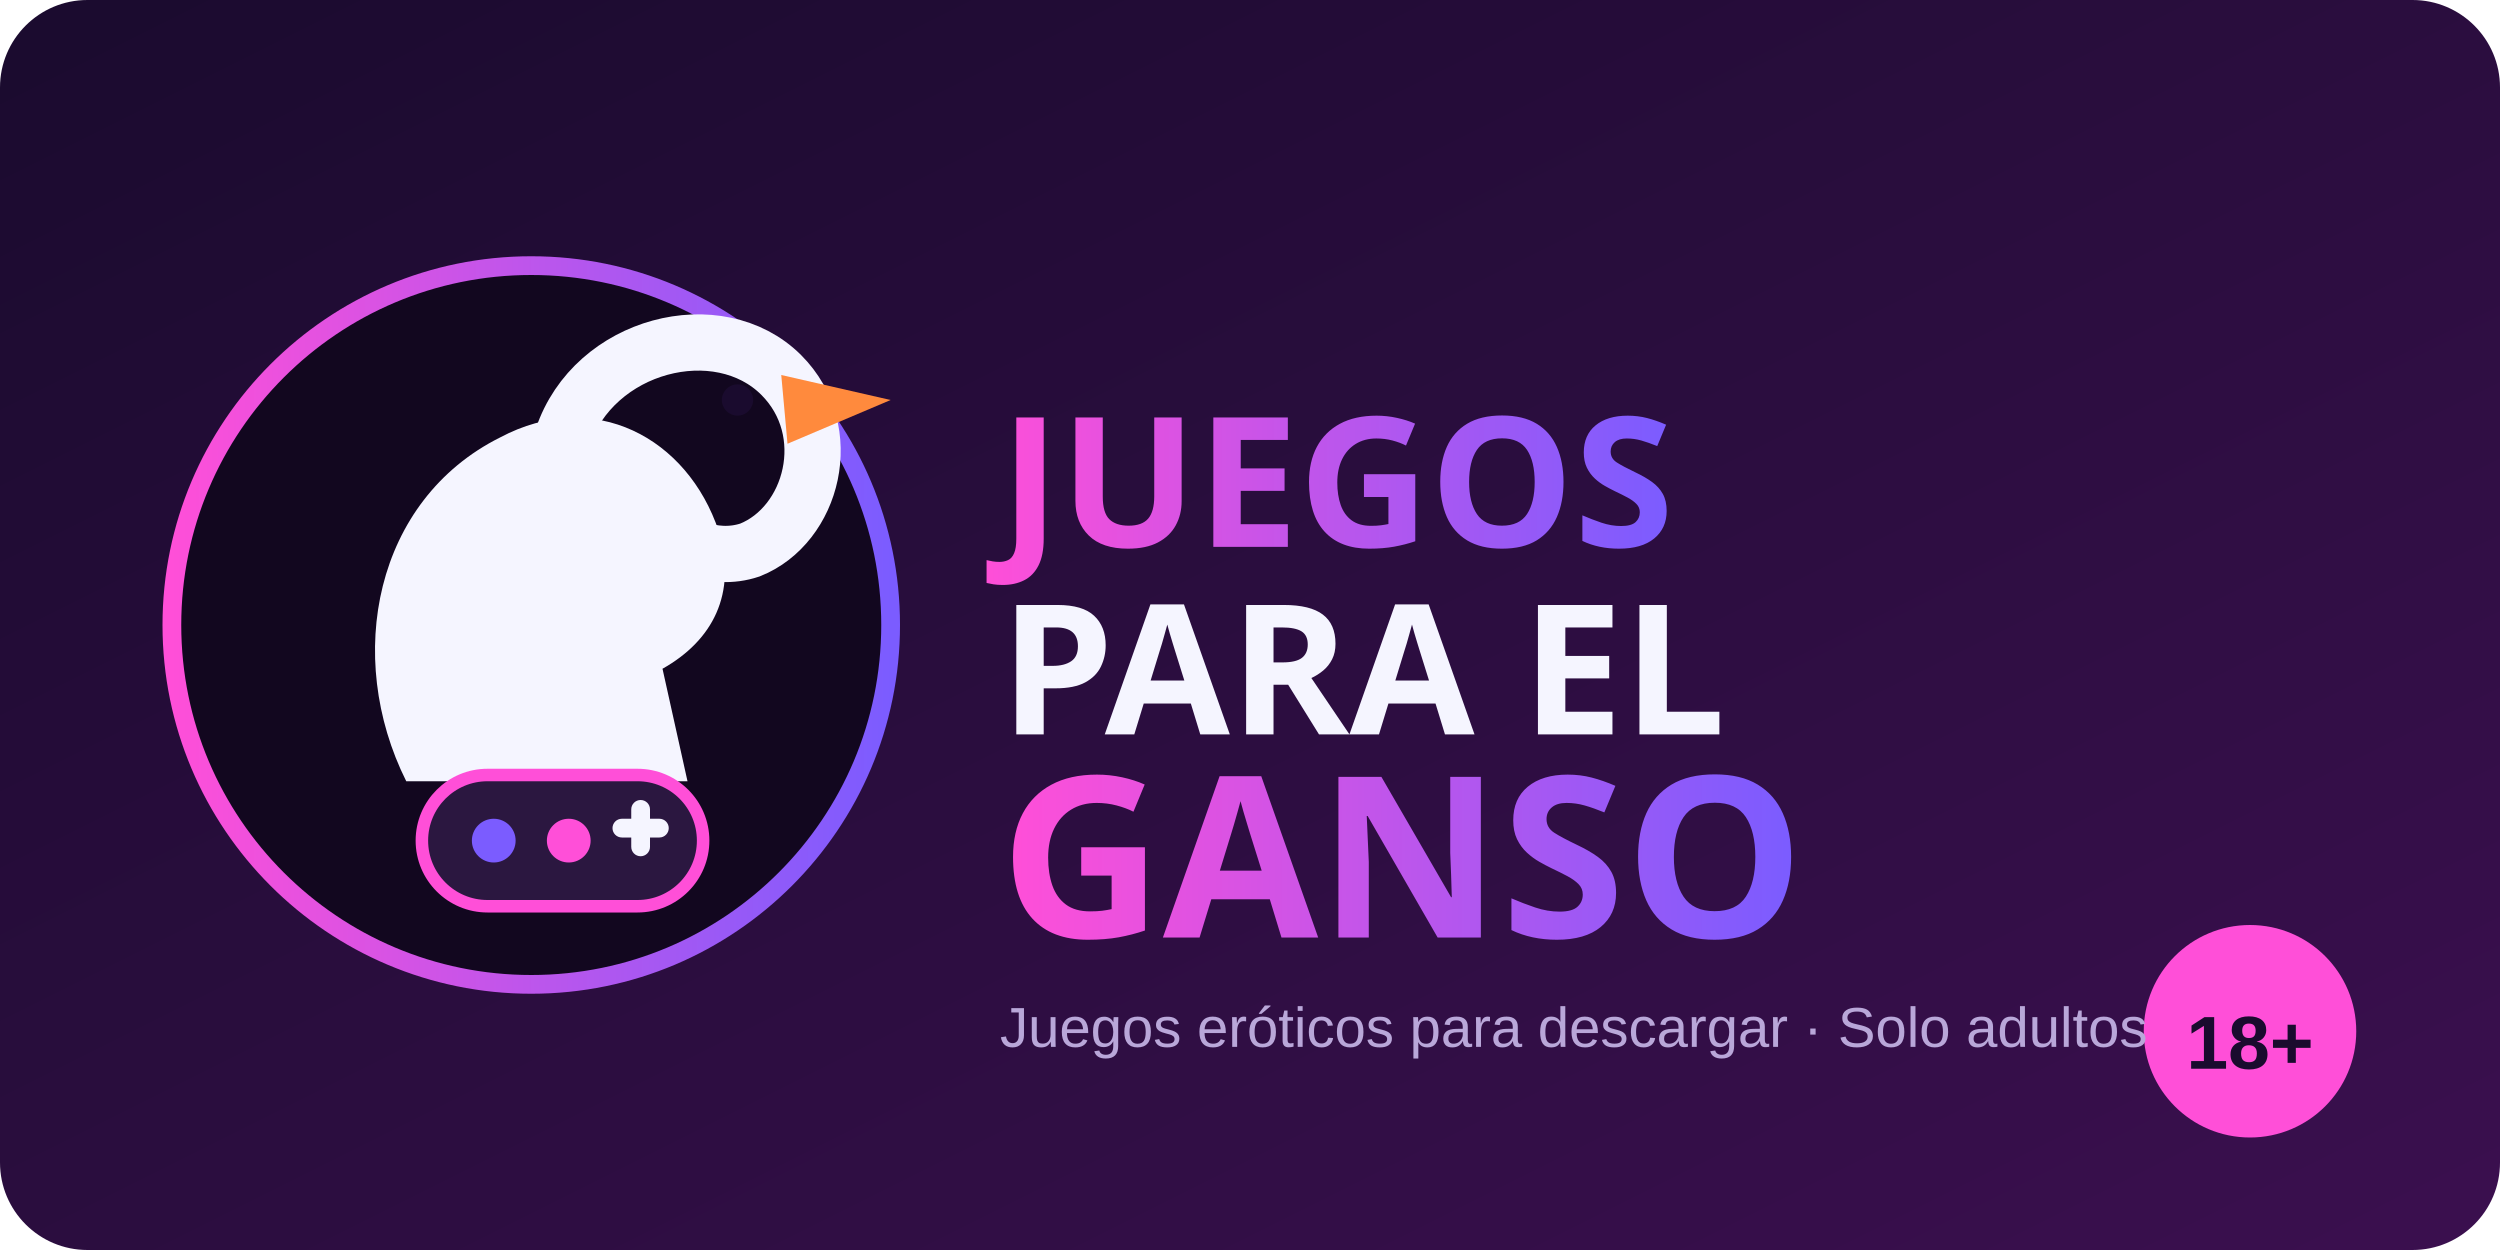
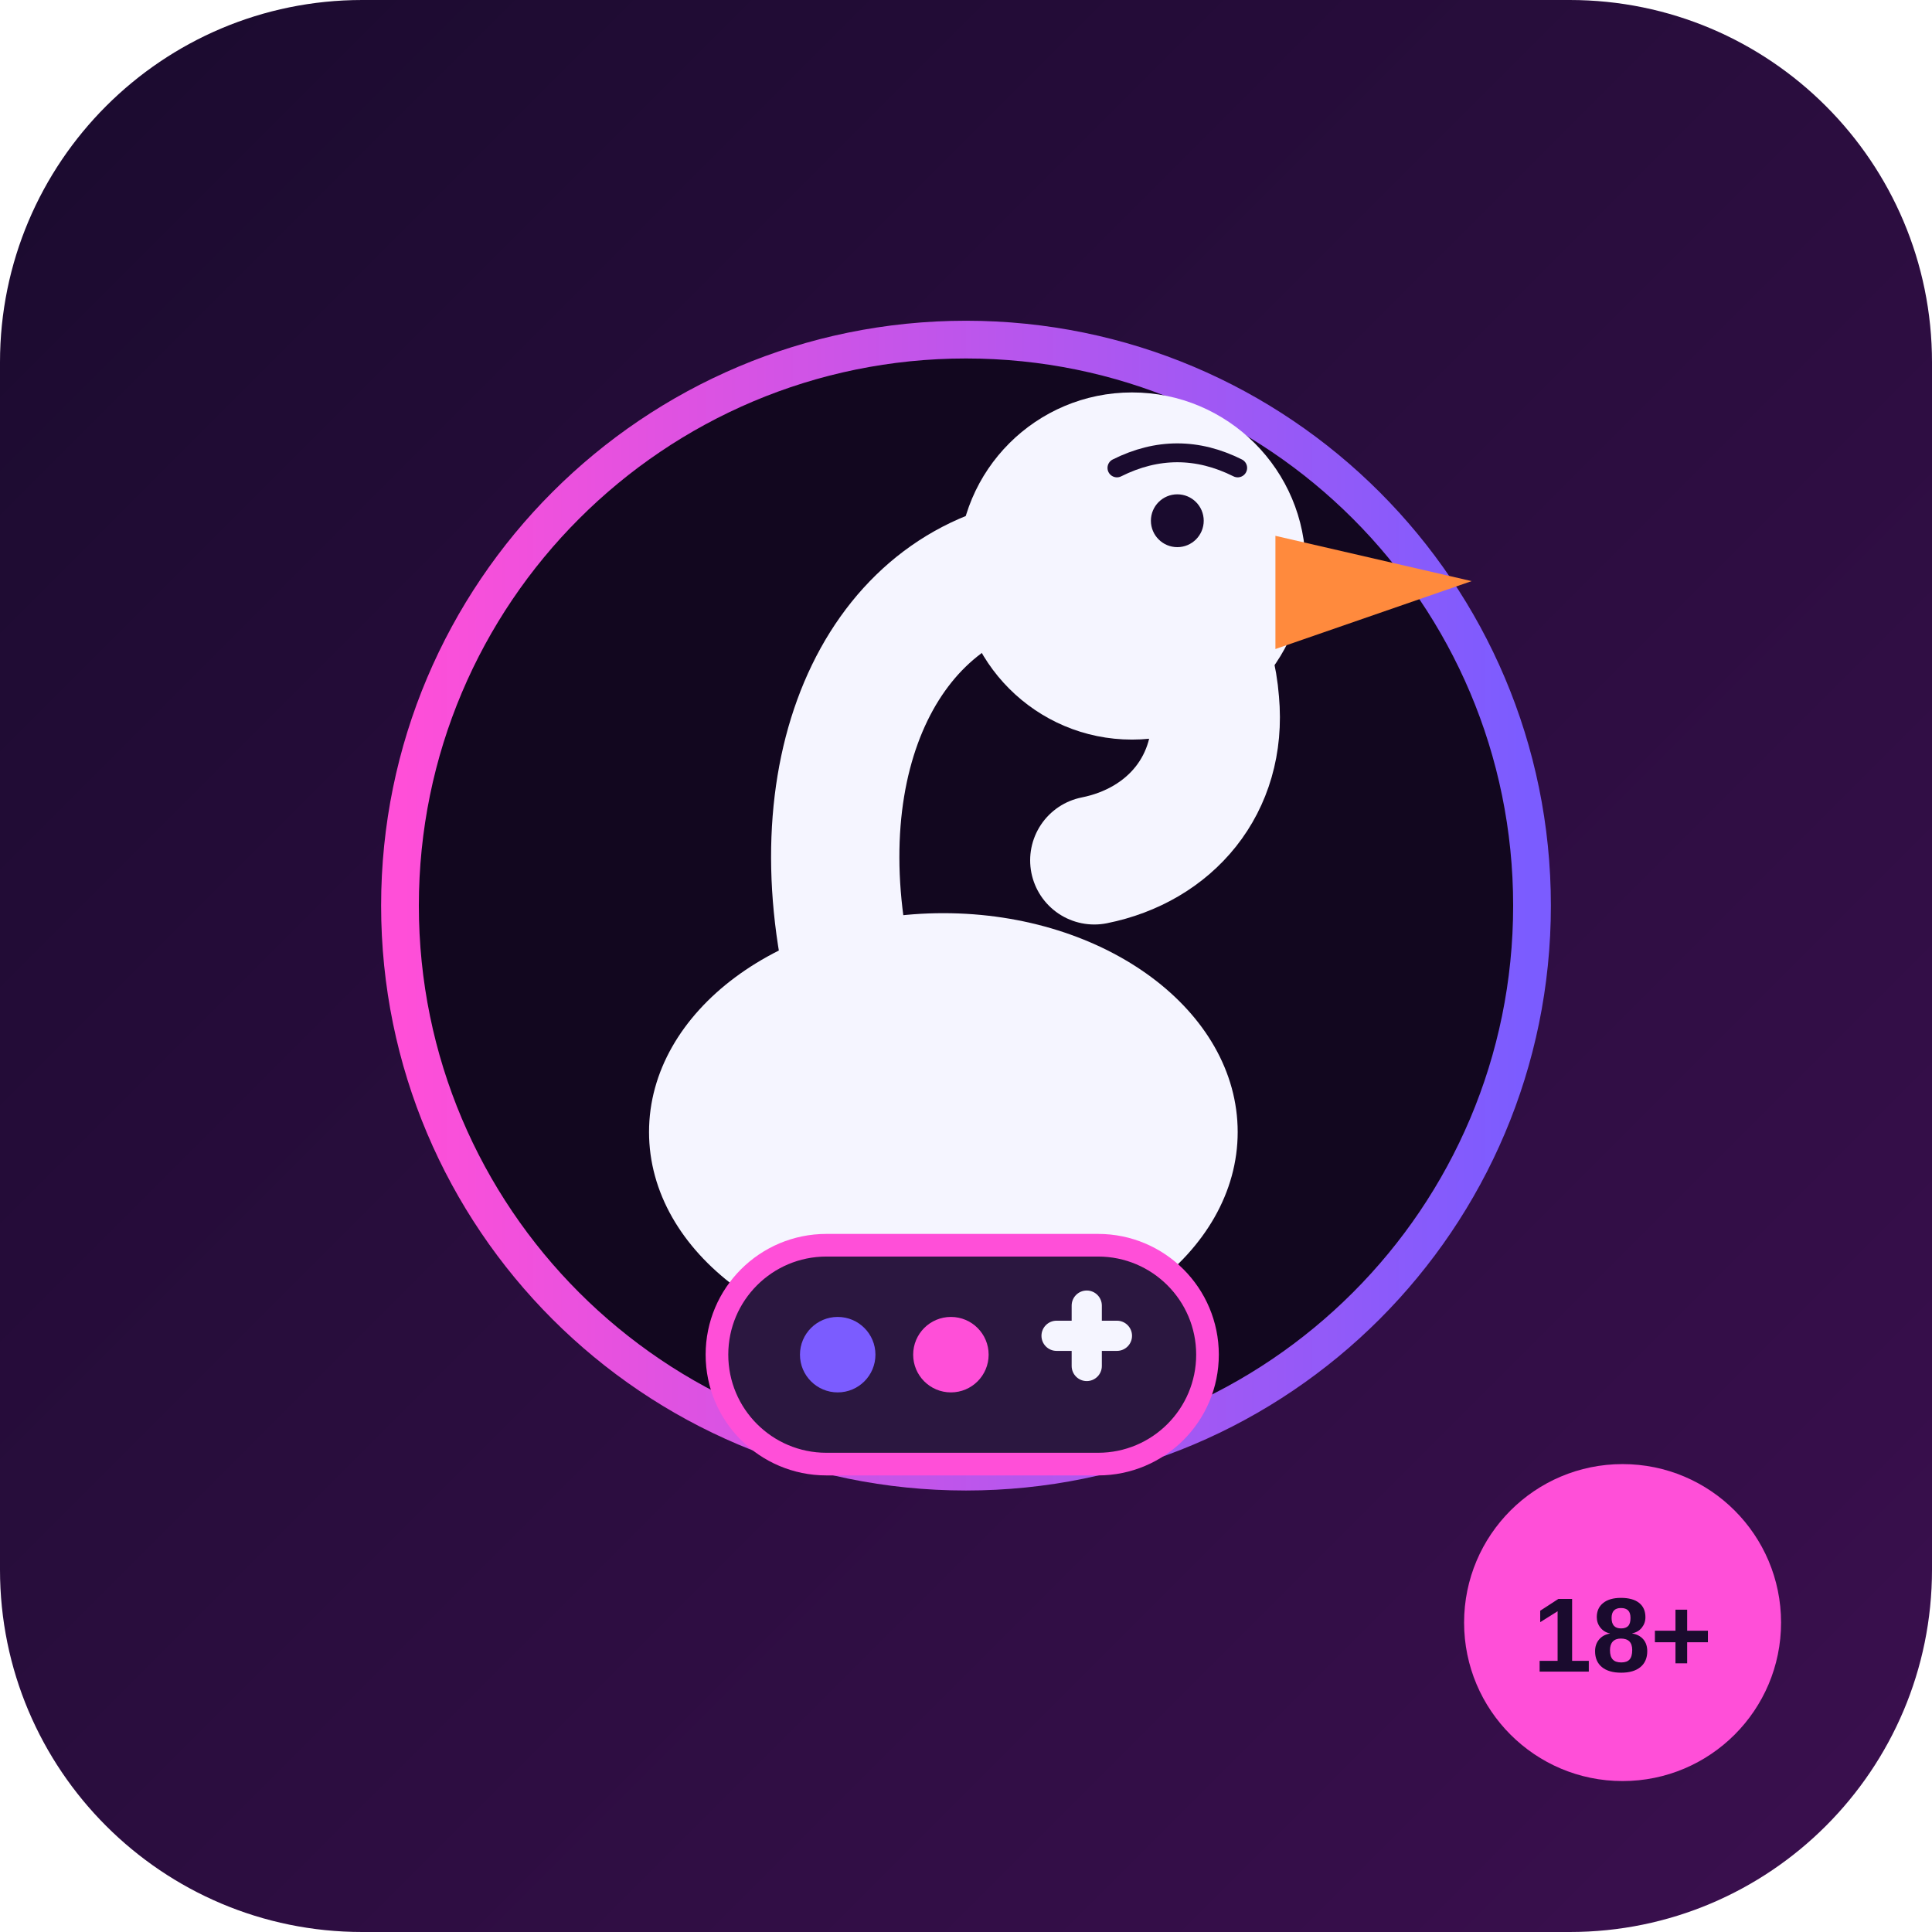
- <svg xmlns="http://www.w3.org/2000/svg" viewBox="0 0 800 400">
+ <svg xmlns="http://www.w3.org/2000/svg" viewBox="0 0 512 512">
  <defs>
-     <linearGradient id="bg" x1="0" y1="0" x2="1" y2="1">
+     <linearGradient id="fondo" x1="0" y1="0" x2="1" y2="1">
      <stop offset="0" stop-color="#1a0b2e" />
      <stop offset="1" stop-color="#3b0f4f" />
    </linearGradient>
    <linearGradient id="neon" x1="0" y1="0" x2="1" y2="0">
      <stop offset="0" stop-color="#ff4fd8" />
      <stop offset="1" stop-color="#7b5cff" />
    </linearGradient>
  </defs>
-   <rect width="800" height="400" rx="28" fill="url(#bg)" />
-   <circle cx="170" cy="200" r="115" fill="#12071f" stroke="url(#neon)" stroke-width="6" />
-   <path d="M130 250 C110 210 120 160 160 140 C190 124 220 140 230 170 C236 190 228 205 212 214 L220 250 Z" fill="#f5f5ff" />
-   <path d="M180 140 C190 110 230 100 250 120 C268 138 260 168 240 176 C228 180 216 174 210 166" fill="none" stroke="#f5f5ff" stroke-width="18" stroke-linecap="round" />
-   <path d="M250 120 L285 128 L252 142 Z" fill="#ff8a3d" />
-   <circle cx="236" cy="128" r="5" fill="#1a0b2e" />
-   <rect x="135" y="248" width="90" height="42" rx="21" fill="#2b1740" stroke="#ff4fd8" stroke-width="4" />
-   <circle cx="158" cy="269" r="7" fill="#7b5cff" />
-   <circle cx="182" cy="269" r="7" fill="#ff4fd8" />
-   <rect x="196" y="262" width="18" height="6" rx="3" fill="#f5f5ff" />
-   <rect x="202" y="256" width="6" height="18" rx="3" fill="#f5f5ff" />
-   <text x="320" y="175" font-family="Arial Black, Impact, sans-serif" font-size="58" fill="url(#neon)" font-weight="900">JUEGOS</text>
-   <text x="320" y="235" font-family="Arial Black, Impact, sans-serif" font-size="58" fill="#f5f5ff" font-weight="900">PARA EL</text>
-   <text x="320" y="300" font-family="Arial Black, Impact, sans-serif" font-size="72" fill="url(#neon)" font-weight="900">GANSO</text>
-   <circle cx="720" cy="330" r="34" fill="#ff4fd8" />
-   <text x="720" y="342" text-anchor="middle" font-family="Arial, sans-serif" font-size="24" font-weight="bold" fill="#1a0b2e">18+</text>
-   <text x="320" y="335" font-family="Arial, sans-serif" font-size="18" fill="#b9a7d9">Juegos eróticos para descargar · Solo adultos</text>
+   <rect width="512" height="512" rx="96" fill="url(#fondo)" />
+   <circle cx="256" cy="240" r="150" fill="#12071f" stroke="url(#neon)" stroke-width="10" />
+   <ellipse cx="250" cy="300" rx="78" ry="58" fill="#f5f5ff" />
+   <path d="M228 270 C210 210 230 160 270 150 C300 142 320 160 322 186 C324 208 310 224 290 228" fill="none" stroke="#f5f5ff" stroke-width="34" stroke-linecap="round" />
+   <circle cx="300" cy="150" r="46" fill="#f5f5ff" />
+   <path d="M338 142 L390 154 L338 172 Z" fill="#ff8a3d" />
+   <circle cx="312" cy="138" r="7" fill="#1a0b2e" />
+   <path d="M296 124 Q312 116 328 124" fill="none" stroke="#1a0b2e" stroke-width="5" stroke-linecap="round" />
+   <rect x="190" y="330" width="130" height="58" rx="29" fill="#2b1740" stroke="#ff4fd8" stroke-width="6" />
+   <circle cx="222" cy="359" r="10" fill="#7b5cff" />
+   <circle cx="252" cy="359" r="10" fill="#ff4fd8" />
+   <rect x="276" y="350" width="24" height="8" rx="4" fill="#f5f5ff" />
+   <rect x="284" y="342" width="8" height="24" rx="4" fill="#f5f5ff" />
+   <circle cx="430" cy="430" r="42" fill="#ff4fd8" />
+   <text x="430" y="443" text-anchor="middle" font-family="Arial, sans-serif" font-size="28" font-weight="bold" fill="#1a0b2e">18+</text>
</svg>
